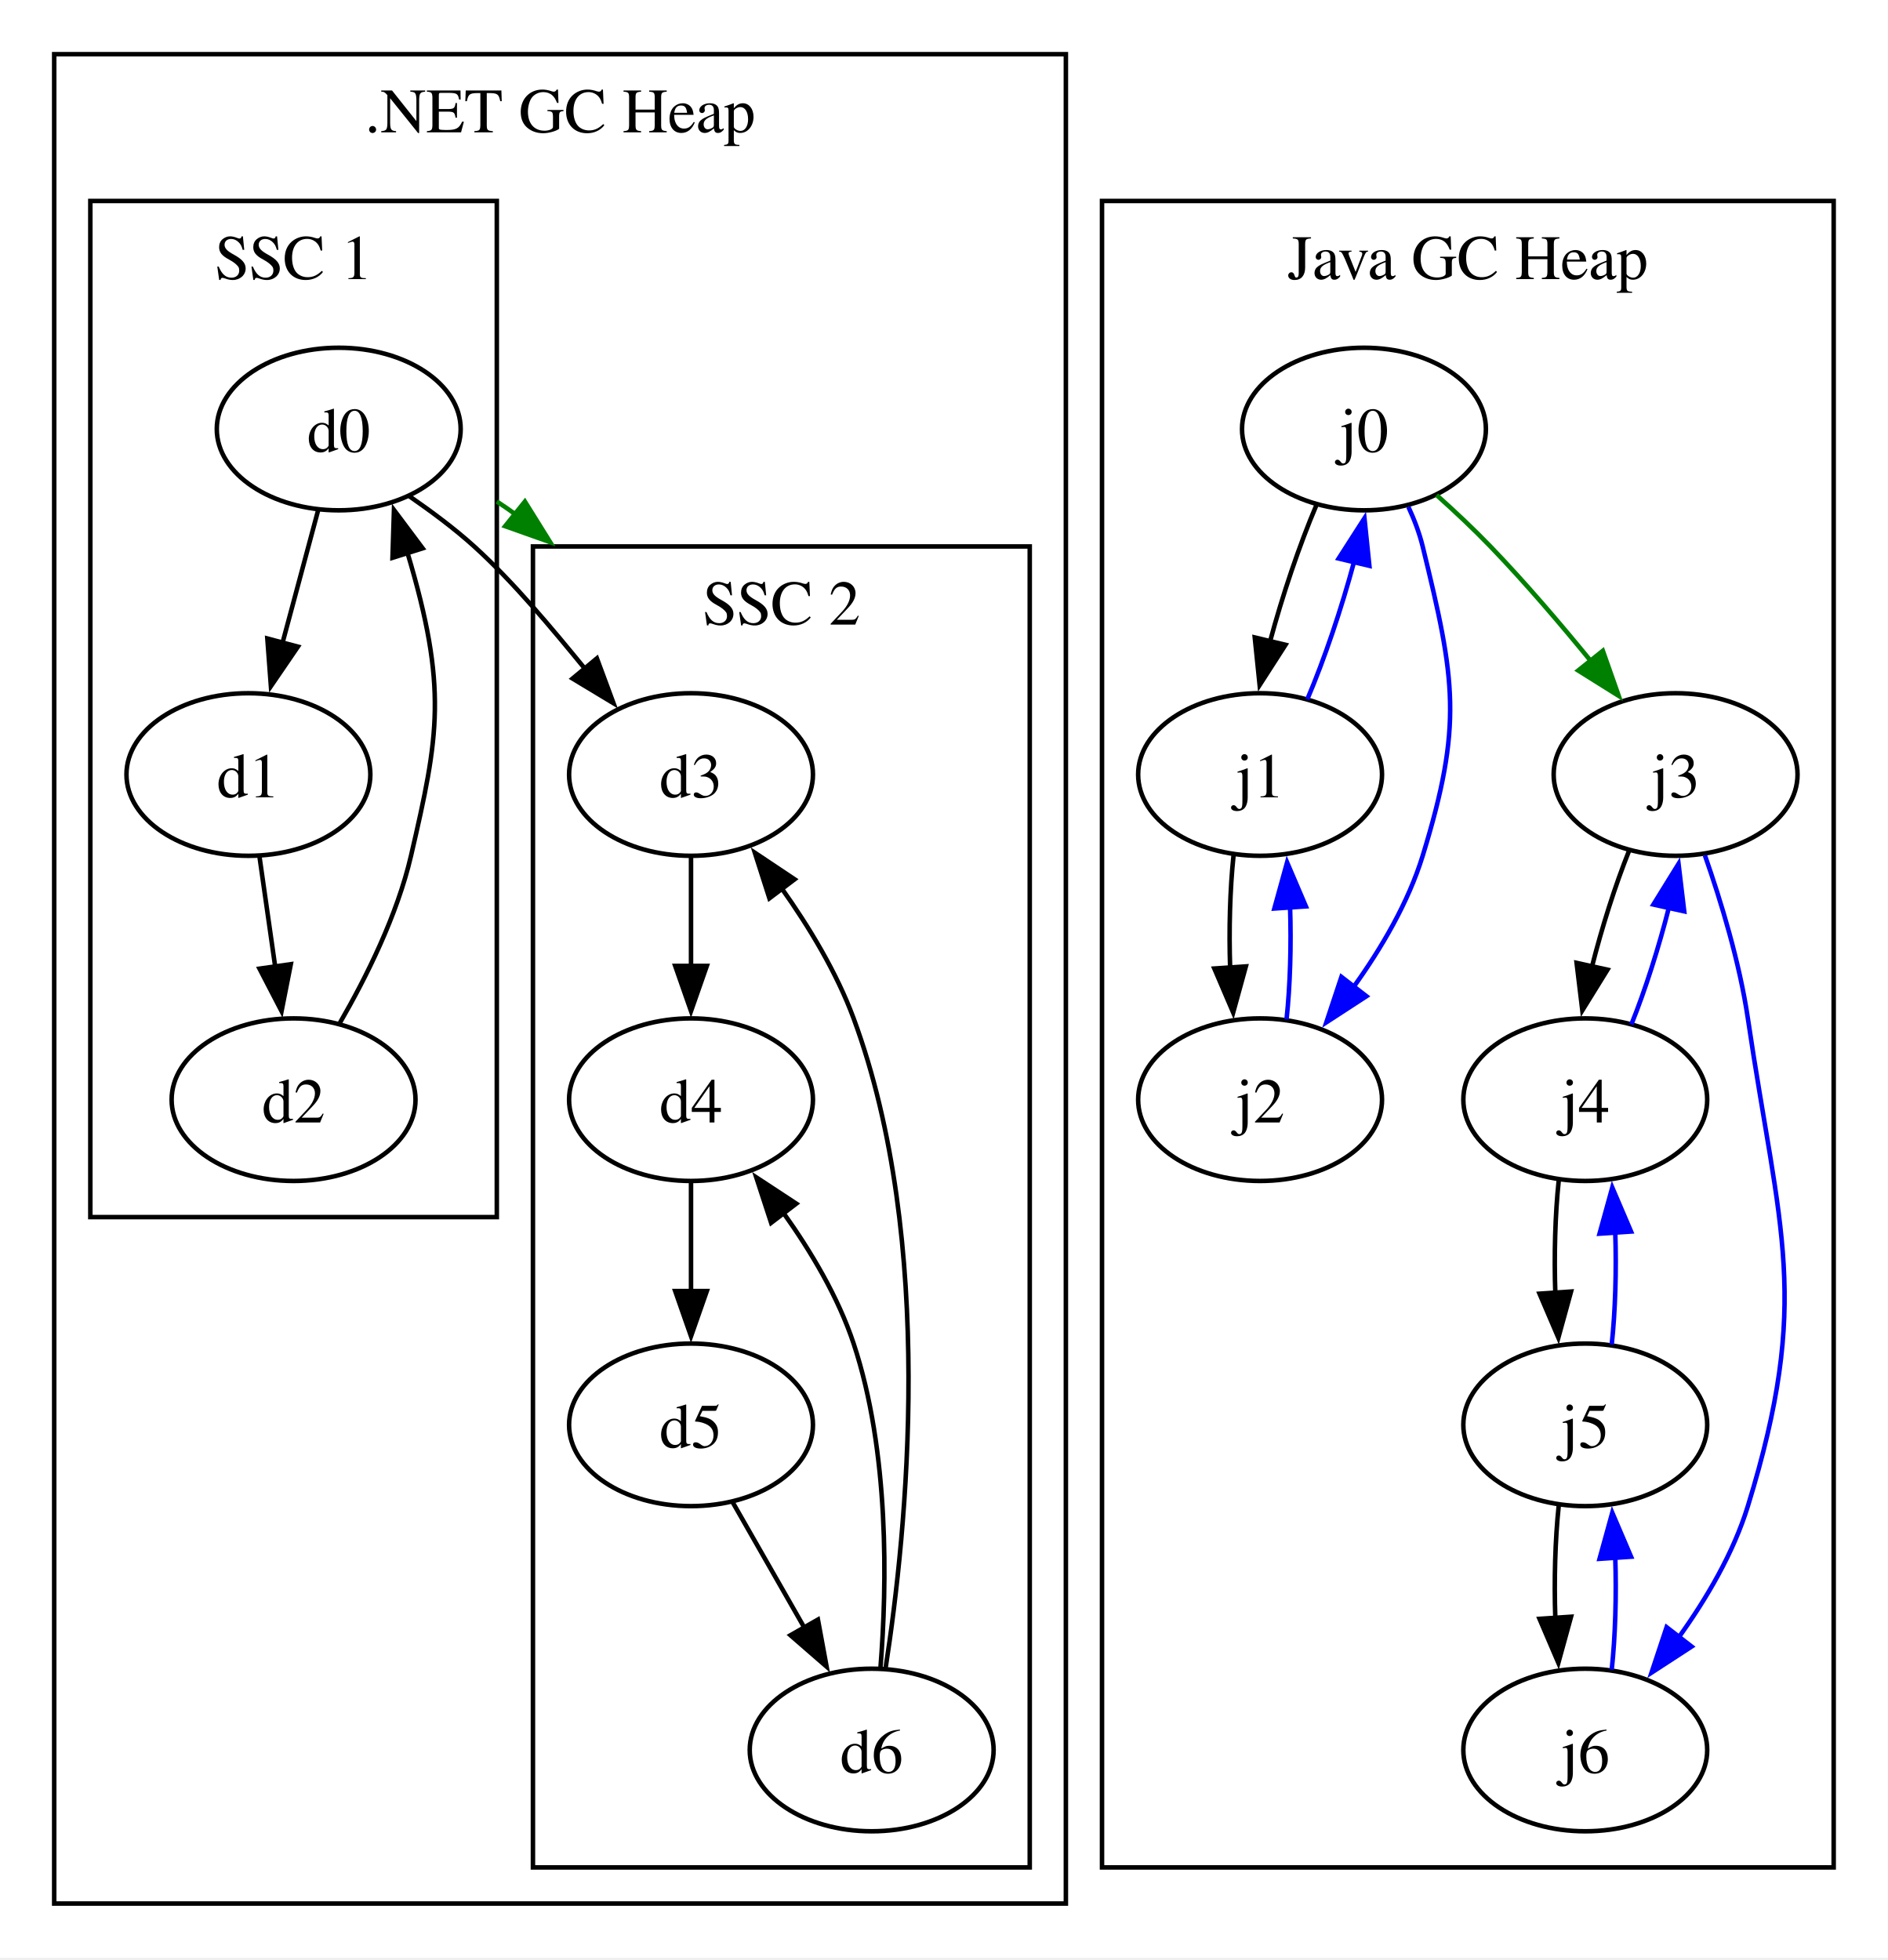
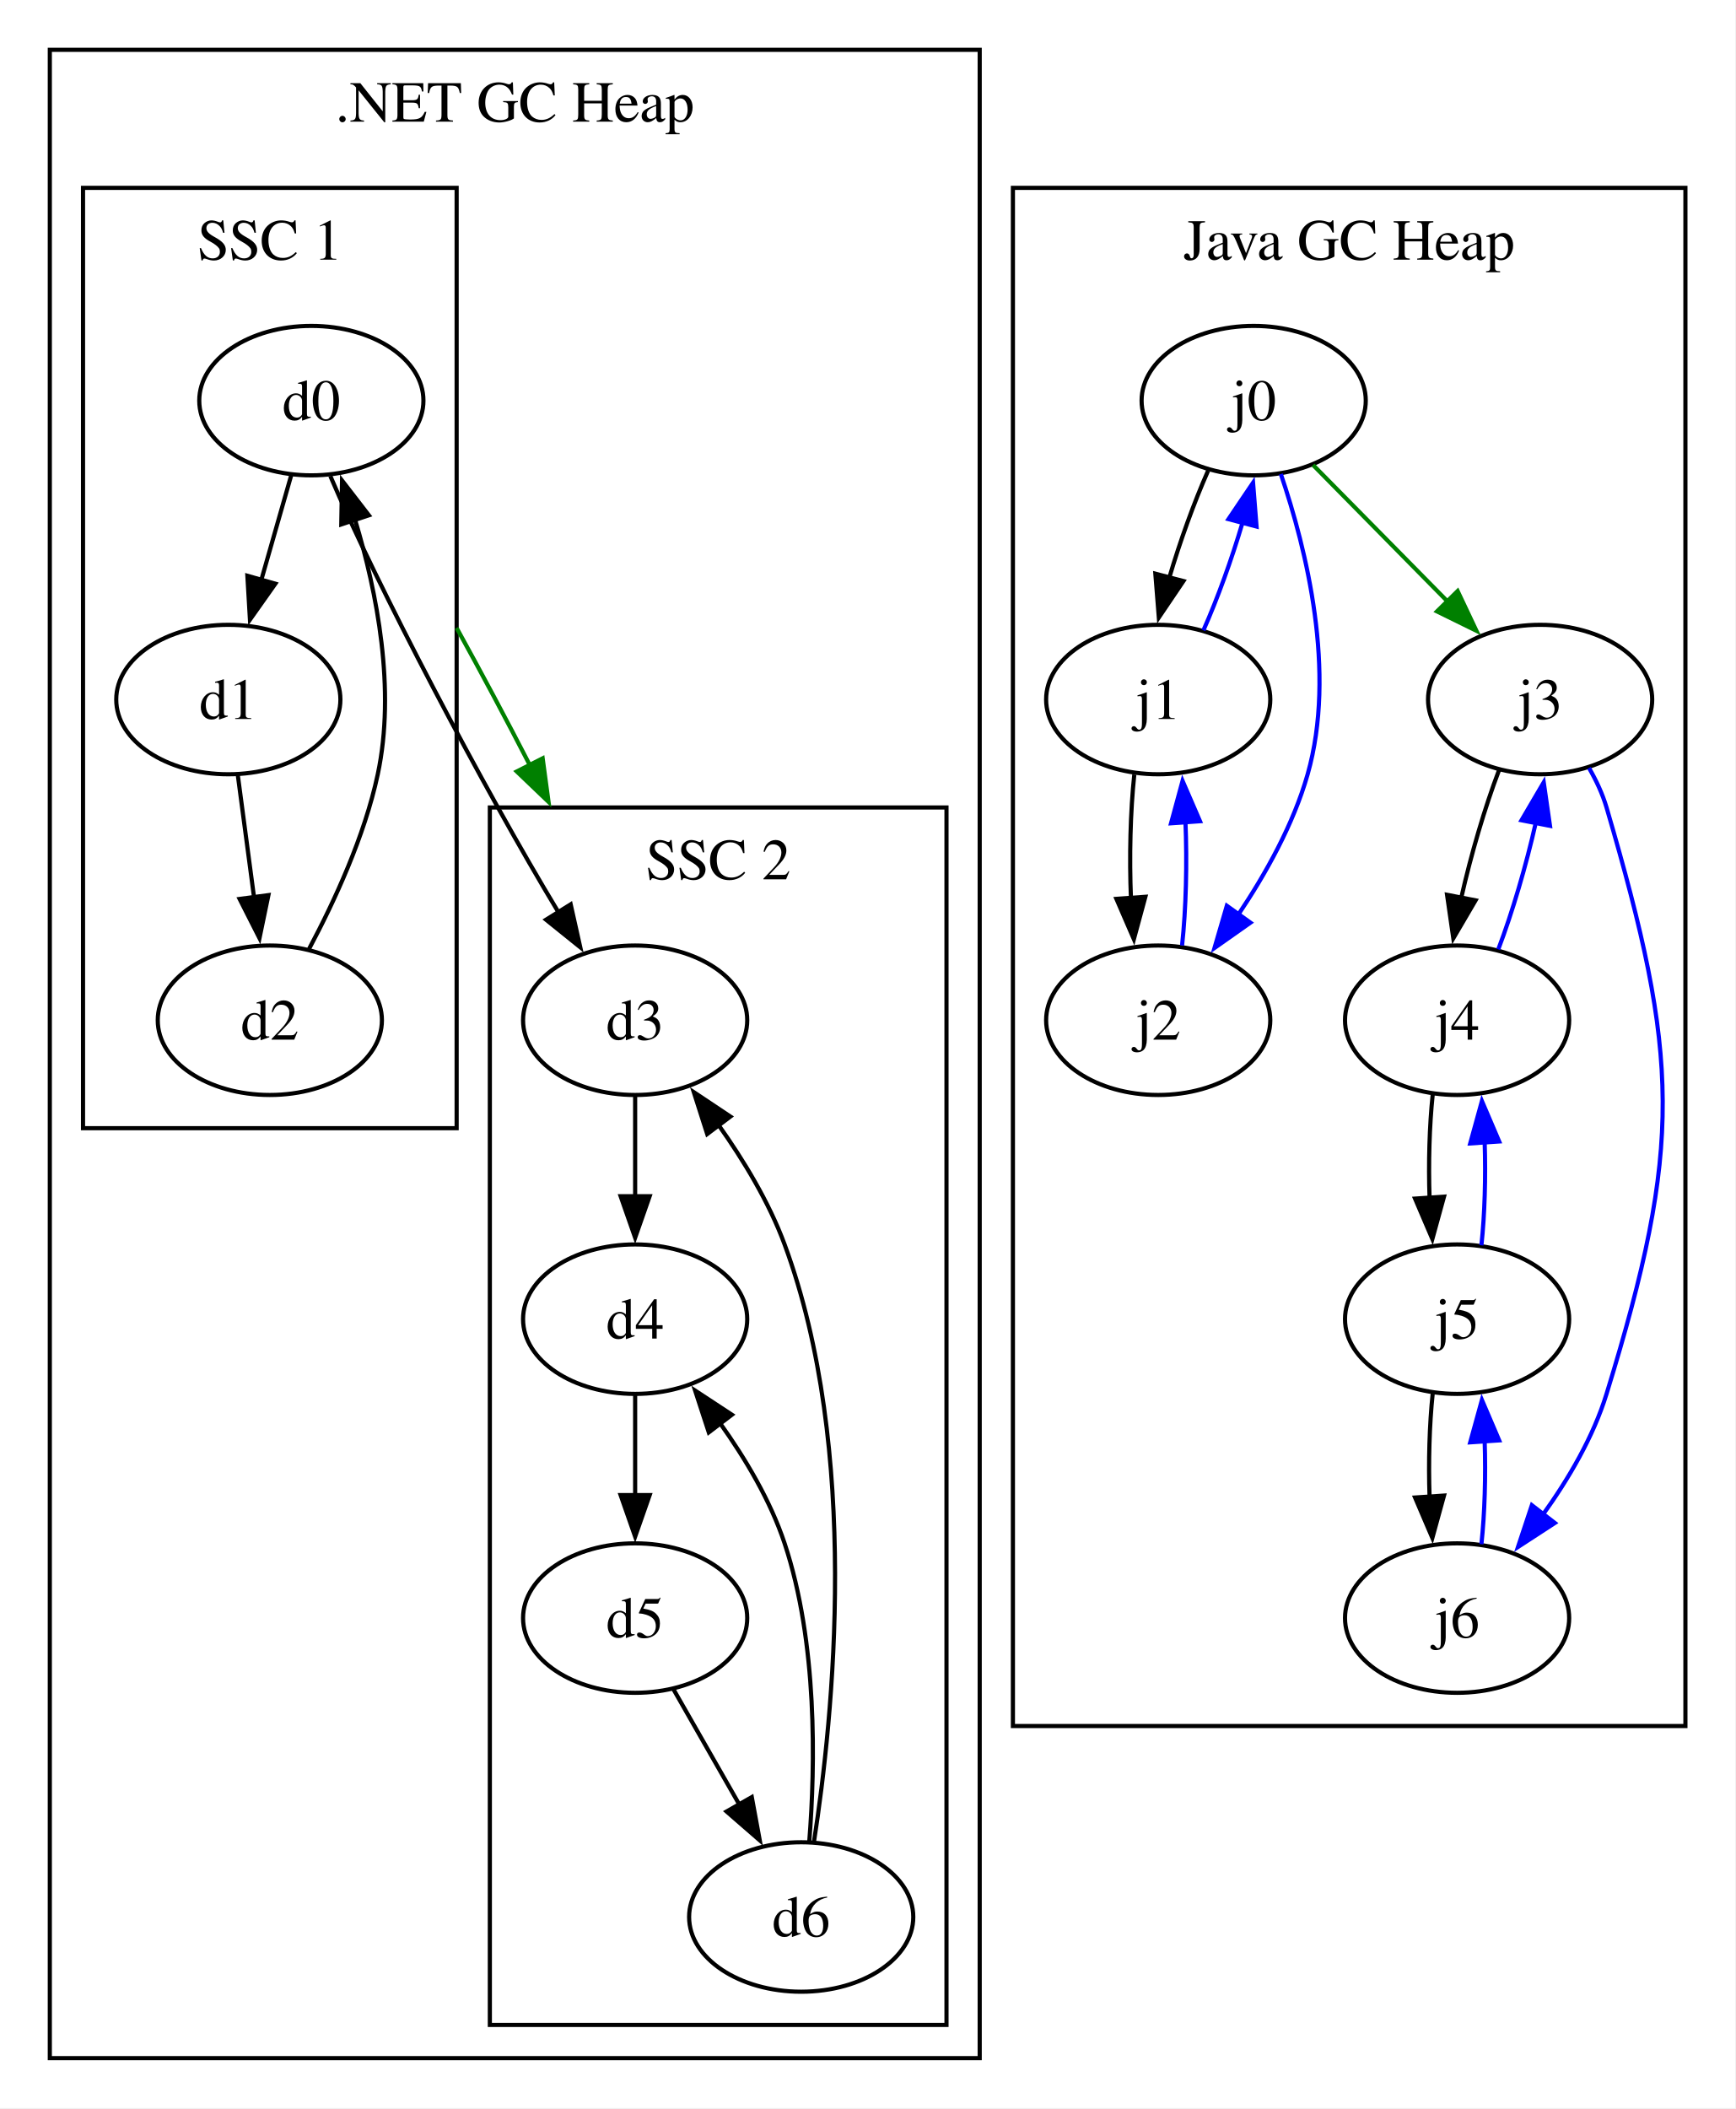
- <svg xmlns="http://www.w3.org/2000/svg" width="418pt" height="434pt" viewBox="0.00 0.00 418.00 434.00">
-   <g id="graph0" class="graph" transform="scale(1 1) rotate(0) translate(4 429.5)">
-     <polygon fill="white" stroke="none" points="-4,4 -4,-429.5 414,-429.5 414,4 -4,4" />
+ <svg xmlns="http://www.w3.org/2000/svg" width="418pt" height="508pt" viewBox="0.00 0.00 418.00 508.00">
+   <g id="graph0" class="graph" transform="scale(1 1) rotate(0) translate(4 503.75)">
+     <polygon fill="white" stroke="none" points="-4,4 -4,-503.75 414,-503.75 414,4 -4,4" />
    <g id="clust1" class="cluster">
-       <polygon fill="none" stroke="black" points="8,-8 8,-417.5 232,-417.5 232,-8 8,-8" />
-       <text xml:space="preserve" text-anchor="middle" x="120" y="-400.2" font-family="Times,serif" font-size="14.00">.NET GC Heap</text>
+       <polygon fill="none" stroke="black" points="8,-8 8,-491.75 232,-491.75 232,-8 8,-8" />
+       <text xml:space="preserve" text-anchor="middle" x="120" y="-474.45" font-family="Times,serif" font-size="14.00">.NET GC Heap</text>
    </g>
    <g id="clust2" class="cluster">
-       <polygon fill="none" stroke="black" points="16,-160 16,-385 106,-385 106,-160 16,-160" />
-       <text xml:space="preserve" text-anchor="middle" x="61" y="-367.7" font-family="Times,serif" font-size="14.00">SSC 1</text>
+       <polygon fill="none" stroke="black" points="16,-232 16,-458.5 106,-458.5 106,-232 16,-232" />
+       <text xml:space="preserve" text-anchor="middle" x="61" y="-441.2" font-family="Times,serif" font-size="14.00">SSC 1</text>
    </g>
    <g id="clust3" class="cluster">
-       <polygon fill="none" stroke="black" points="114,-16 114,-308.5 224,-308.5 224,-16 114,-16" />
-       <text xml:space="preserve" text-anchor="middle" x="169" y="-291.2" font-family="Times,serif" font-size="14.00">SSC 2</text>
+       <polygon fill="none" stroke="black" points="114,-16 114,-309.25 224,-309.25 224,-16 114,-16" />
+       <text xml:space="preserve" text-anchor="middle" x="169" y="-291.95" font-family="Times,serif" font-size="14.00">SSC 2</text>
    </g>
    <g id="clust4" class="cluster">
-       <polygon fill="none" stroke="black" points="240,-16 240,-385 402,-385 402,-16 240,-16" />
-       <text xml:space="preserve" text-anchor="middle" x="321" y="-367.7" font-family="Times,serif" font-size="14.00">Java GC Heap</text>
+       <polygon fill="none" stroke="black" points="240,-88 240,-458.5 402,-458.5 402,-88 240,-88" />
+       <text xml:space="preserve" text-anchor="middle" x="321" y="-441.2" font-family="Times,serif" font-size="14.00">Java GC Heap</text>
    </g>
    <g id="node1" class="node">
-       <ellipse fill="none" stroke="black" cx="71" cy="-334.5" rx="27" ry="18" />
-       <text xml:space="preserve" text-anchor="middle" x="71" y="-329.45" font-family="Times,serif" font-size="14.00">d0</text>
+       <ellipse fill="none" stroke="black" cx="71" cy="-407.25" rx="27" ry="18" />
+       <text xml:space="preserve" text-anchor="middle" x="71" y="-402.57" font-family="Times,serif" font-size="14.00">d0</text>
    </g>
    <g id="node2" class="node">
-       <ellipse fill="none" stroke="black" cx="51" cy="-258" rx="27" ry="18" />
-       <text xml:space="preserve" text-anchor="middle" x="51" y="-252.95" font-family="Times,serif" font-size="14.00">d1</text>
+       <ellipse fill="none" stroke="black" cx="51" cy="-335.25" rx="27" ry="18" />
+       <text xml:space="preserve" text-anchor="middle" x="51" y="-330.57" font-family="Times,serif" font-size="14.00">d1</text>
    </g>
    <g id="edge1" class="edge">
-       <path fill="none" stroke="black" d="M66.46,-316.59C64.13,-307.89 61.22,-297.06 58.55,-287.14" />
-       <polygon fill="black" stroke="black" points="61.96,-286.31 55.98,-277.56 55.19,-288.12 61.96,-286.31" />
+       <path fill="none" stroke="black" d="M66.16,-389.3C64,-381.74 61.39,-372.62 58.96,-364.1" />
+       <polygon fill="black" stroke="black" points="62.33,-363.15 56.21,-354.49 55.59,-365.07 62.33,-363.15" />
    </g>
    <g id="node4" class="node">
      <ellipse fill="none" stroke="black" cx="149" cy="-258" rx="27" ry="18" />
-       <text xml:space="preserve" text-anchor="middle" x="149" y="-252.95" font-family="Times,serif" font-size="14.00">d3</text>
+       <text xml:space="preserve" text-anchor="middle" x="149" y="-253.32" font-family="Times,serif" font-size="14.00">d3</text>
    </g>
    <g id="edge9" class="edge">
-       <path fill="none" stroke="black" d="M86.64,-319.62C91.47,-316.27 96.59,-312.5 101,-308.5 109.78,-300.53 118.12,-290.44 125.49,-281.45" />
-       <polygon fill="black" stroke="black" points="128.16,-283.72 131.84,-273.78 122.77,-279.25 128.16,-283.72" />
+       <path fill="none" stroke="black" d="M75.58,-389.07C86.59,-363.15 112.45,-313.89 130.54,-283.99" />
+       <polygon fill="black" stroke="black" points="133.47,-285.92 135.78,-275.58 127.53,-282.22 133.47,-285.92" />
    </g>
    <g id="edge10" class="edge">
-       <path fill="none" stroke="green" d="M106,-318.46C107.45,-317.51 108.89,-316.52 110.3,-315.5" />
-       <polygon fill="green" stroke="green" points="112.22,-318.44 117.82,-309.45 107.84,-312.99 112.22,-318.44" />
+       <path fill="none" stroke="green" d="M106,-352.5C111.99,-341.66 118.1,-330.2 123.78,-319.16" />
+       <polygon fill="green" stroke="green" points="126.72,-321.09 128.14,-310.59 120.48,-317.92 126.72,-321.09" />
    </g>
    <g id="node3" class="node">
-       <ellipse fill="none" stroke="black" cx="61" cy="-186" rx="27" ry="18" />
-       <text xml:space="preserve" text-anchor="middle" x="61" y="-180.95" font-family="Times,serif" font-size="14.00">d2</text>
+       <ellipse fill="none" stroke="black" cx="61" cy="-258" rx="27" ry="18" />
+       <text xml:space="preserve" text-anchor="middle" x="61" y="-253.32" font-family="Times,serif" font-size="14.00">d2</text>
    </g>
    <g id="edge2" class="edge">
-       <path fill="none" stroke="black" d="M53.47,-239.7C54.53,-232.32 55.78,-223.52 56.96,-215.25" />
-       <polygon fill="black" stroke="black" points="60.39,-216 58.34,-205.6 53.46,-215.01 60.39,-216" />
+       <path fill="none" stroke="black" d="M53.27,-317.17C54.44,-308.39 55.89,-297.44 57.22,-287.42" />
+       <polygon fill="black" stroke="black" points="60.66,-288.14 58.51,-277.77 53.72,-287.22 60.66,-288.14" />
    </g>
    <g id="edge3" class="edge">
-       <path fill="none" stroke="black" d="M71.24,-202.98C77.12,-213.14 83.94,-226.82 87,-240 93.18,-266.64 95.16,-277.12 86.23,-307.07" />
-       <polygon fill="black" stroke="black" points="82.9,-305.99 83.23,-316.58 89.58,-308.09 82.9,-305.99" />
+       <path fill="none" stroke="black" d="M70.45,-275.19C76.51,-286.54 83.82,-302.3 87,-317.25 91.35,-337.68 86.86,-360.92 81.54,-378.53" />
+       <polygon fill="black" stroke="black" points="78.21,-377.43 78.39,-388.02 84.86,-379.63 78.21,-377.43" />
    </g>
    <g id="node5" class="node">
      <ellipse fill="none" stroke="black" cx="149" cy="-186" rx="27" ry="18" />
-       <text xml:space="preserve" text-anchor="middle" x="149" y="-180.95" font-family="Times,serif" font-size="14.00">d4</text>
+       <text xml:space="preserve" text-anchor="middle" x="149" y="-181.32" font-family="Times,serif" font-size="14.00">d4</text>
    </g>
    <g id="edge4" class="edge">
      <path fill="none" stroke="black" d="M149,-239.7C149,-232.41 149,-223.73 149,-215.54" />
      <polygon fill="black" stroke="black" points="152.5,-215.62 149,-205.62 145.5,-215.62 152.5,-215.62" />
    </g>
    <g id="node6" class="node">
      <ellipse fill="none" stroke="black" cx="149" cy="-114" rx="27" ry="18" />
-       <text xml:space="preserve" text-anchor="middle" x="149" y="-108.95" font-family="Times,serif" font-size="14.00">d5</text>
+       <text xml:space="preserve" text-anchor="middle" x="149" y="-109.33" font-family="Times,serif" font-size="14.00">d5</text>
    </g>
    <g id="edge5" class="edge">
      <path fill="none" stroke="black" d="M149,-167.7C149,-160.41 149,-151.73 149,-143.54" />
      <polygon fill="black" stroke="black" points="152.5,-143.62 149,-133.62 145.5,-143.62 152.5,-143.62" />
    </g>
    <g id="node7" class="node">
      <ellipse fill="none" stroke="black" cx="189" cy="-42" rx="27" ry="18" />
-       <text xml:space="preserve" text-anchor="middle" x="189" y="-36.95" font-family="Times,serif" font-size="14.00">d6</text>
+       <text xml:space="preserve" text-anchor="middle" x="189" y="-37.33" font-family="Times,serif" font-size="14.00">d6</text>
    </g>
    <g id="edge6" class="edge">
      <path fill="none" stroke="black" d="M158.28,-96.76C162.97,-88.55 168.79,-78.37 174.09,-69.09" />
      <polygon fill="black" stroke="black" points="177.1,-70.88 179.02,-60.46 171.02,-67.41 177.1,-70.88" />
    </g>
    <g id="edge7" class="edge">
      <path fill="none" stroke="black" d="M192.08,-60.12C196.76,-90.3 203.3,-154.43 185,-204 181.25,-214.16 175.14,-224.26 169.02,-232.87" />
      <polygon fill="black" stroke="black" points="166.36,-230.59 163.13,-240.68 171.94,-234.8 166.36,-230.59" />
    </g>
    <g id="edge8" class="edge">
      <path fill="none" stroke="black" d="M190.95,-60.23C192.4,-78.54 192.95,-108.07 185,-132 181.59,-142.28 175.56,-152.4 169.41,-161.01" />
      <polygon fill="black" stroke="black" points="166.74,-158.73 163.45,-168.8 172.31,-162.98 166.74,-158.73" />
    </g>
    <g id="node8" class="node">
-       <ellipse fill="none" stroke="black" cx="298" cy="-334.5" rx="27" ry="18" />
-       <text xml:space="preserve" text-anchor="middle" x="298" y="-329.45" font-family="Times,serif" font-size="14.00">j0</text>
+       <ellipse fill="none" stroke="black" cx="298" cy="-407.25" rx="27" ry="18" />
+       <text xml:space="preserve" text-anchor="middle" x="298" y="-402.57" font-family="Times,serif" font-size="14.00">j0</text>
    </g>
    <g id="node9" class="node">
-       <ellipse fill="none" stroke="black" cx="275" cy="-258" rx="27" ry="18" />
-       <text xml:space="preserve" text-anchor="middle" x="275" y="-252.95" font-family="Times,serif" font-size="14.00">j1</text>
+       <ellipse fill="none" stroke="black" cx="275" cy="-335.25" rx="27" ry="18" />
+       <text xml:space="preserve" text-anchor="middle" x="275" y="-330.57" font-family="Times,serif" font-size="14.00">j1</text>
    </g>
    <g id="edge11" class="edge">
-       <path fill="none" stroke="black" d="M287.49,-317.7C283.73,-308.89 279.94,-297.64 277.18,-287.36" />
-       <polygon fill="black" stroke="black" points="280.63,-286.72 274.9,-277.81 273.82,-288.35 280.63,-286.72" />
+       <path fill="none" stroke="black" d="M287.02,-390.37C283.63,-382.74 280.26,-373.36 277.66,-364.57" />
+       <polygon fill="black" stroke="black" points="281.08,-363.79 275.15,-355.01 274.31,-365.57 281.08,-363.79" />
    </g>
    <g id="node10" class="node">
-       <ellipse fill="none" stroke="black" cx="275" cy="-186" rx="27" ry="18" />
-       <text xml:space="preserve" text-anchor="middle" x="275" y="-180.95" font-family="Times,serif" font-size="14.00">j2</text>
+       <ellipse fill="none" stroke="black" cx="275" cy="-258" rx="27" ry="18" />
+       <text xml:space="preserve" text-anchor="middle" x="275" y="-253.32" font-family="Times,serif" font-size="14.00">j2</text>
    </g>
    <g id="edge18" class="edge">
-       <path fill="none" stroke="blue" d="M307.84,-317.26C309.15,-314.43 310.28,-311.45 311,-308.5 318.23,-278.93 319.95,-269.1 311,-240 307.82,-229.65 301.85,-219.51 295.67,-210.91" />
-       <polygon fill="blue" stroke="blue" points="298.55,-208.91 289.67,-203.13 293.01,-213.19 298.55,-208.91" />
+       <path fill="none" stroke="blue" d="M304.54,-389.57C310.69,-371.48 318,-341.88 311,-317.25 307.59,-305.24 300.92,-293.29 294.24,-283.36" />
+       <polygon fill="blue" stroke="blue" points="297.22,-281.51 288.56,-275.41 291.53,-285.58 297.22,-281.51" />
    </g>
    <g id="node11" class="node">
-       <ellipse fill="none" stroke="black" cx="367" cy="-258" rx="27" ry="18" />
-       <text xml:space="preserve" text-anchor="middle" x="367" y="-252.95" font-family="Times,serif" font-size="14.00">j3</text>
+       <ellipse fill="none" stroke="black" cx="367" cy="-335.25" rx="27" ry="18" />
+       <text xml:space="preserve" text-anchor="middle" x="367" y="-330.57" font-family="Times,serif" font-size="14.00">j3</text>
    </g>
    <g id="edge23" class="edge">
-       <path fill="none" stroke="green" d="M314.08,-319.88C318.09,-316.3 322.29,-312.35 326,-308.5 333.65,-300.56 341.5,-291.37 348.26,-283.09" />
-       <polygon fill="green" stroke="green" points="350.89,-285.4 354.41,-275.41 345.43,-281.03 350.89,-285.4" />
+       <path fill="none" stroke="green" d="M312.3,-391.75C321.64,-382.27 334.04,-369.69 344.67,-358.91" />
+       <polygon fill="green" stroke="green" points="347.13,-361.39 351.66,-351.81 342.15,-356.48 347.13,-361.39" />
    </g>
    <g id="edge17" class="edge">
-       <path fill="none" stroke="blue" d="M285.46,-274.66C289.23,-283.5 293.04,-294.81 295.82,-305.15" />
-       <polygon fill="blue" stroke="blue" points="292.39,-305.83 298.11,-314.75 299.2,-304.21 292.39,-305.83" />
+       <path fill="none" stroke="blue" d="M285.89,-351.92C289.29,-359.56 292.69,-369 295.31,-377.85" />
+       <polygon fill="blue" stroke="blue" points="291.92,-378.7 297.85,-387.48 298.69,-376.92 291.92,-378.7" />
    </g>
    <g id="edge12" class="edge">
-       <path fill="none" stroke="black" d="M269.12,-240.05C268.33,-232.57 268.08,-223.58 268.37,-215.14" />
-       <polygon fill="black" stroke="black" points="271.85,-215.51 269.04,-205.3 264.87,-215.04 271.85,-215.51" />
+       <path fill="none" stroke="black" d="M269.24,-317.17C268.29,-308.32 268.02,-297.28 268.44,-287.21" />
+       <polygon fill="black" stroke="black" points="271.91,-287.74 269.14,-277.52 264.93,-287.24 271.91,-287.74" />
    </g>
    <g id="edge16" class="edge">
-       <path fill="none" stroke="blue" d="M280.86,-203.79C281.66,-211.25 281.92,-220.24 281.64,-228.69" />
-       <polygon fill="blue" stroke="blue" points="278.16,-228.33 280.98,-238.54 285.14,-228.8 278.16,-228.33" />
+       <path fill="none" stroke="blue" d="M280.75,-276.01C281.71,-284.85 281.98,-295.89 281.56,-305.97" />
+       <polygon fill="blue" stroke="blue" points="278.09,-305.44 280.87,-315.66 285.07,-305.94 278.09,-305.44" />
    </g>
    <g id="node12" class="node">
-       <ellipse fill="none" stroke="black" cx="347" cy="-186" rx="27" ry="18" />
-       <text xml:space="preserve" text-anchor="middle" x="347" y="-180.95" font-family="Times,serif" font-size="14.00">j4</text>
+       <ellipse fill="none" stroke="black" cx="347" cy="-258" rx="27" ry="18" />
+       <text xml:space="preserve" text-anchor="middle" x="347" y="-253.32" font-family="Times,serif" font-size="14.00">j4</text>
    </g>
    <g id="edge13" class="edge">
-       <path fill="none" stroke="black" d="M356.7,-241.12C353.64,-233.49 350.67,-224.11 348.45,-215.32" />
-       <polygon fill="black" stroke="black" points="351.92,-214.78 346.35,-205.77 345.08,-216.29 351.92,-214.78" />
+       <path fill="none" stroke="black" d="M357.12,-318.29C353.7,-309.33 350.34,-297.87 347.99,-287.43" />
+       <polygon fill="black" stroke="black" points="351.45,-286.88 346.09,-277.73 344.58,-288.22 351.45,-286.88" />
    </g>
    <g id="node14" class="node">
-       <ellipse fill="none" stroke="black" cx="347" cy="-42" rx="27" ry="18" />
-       <text xml:space="preserve" text-anchor="middle" x="347" y="-36.95" font-family="Times,serif" font-size="14.00">j6</text>
+       <ellipse fill="none" stroke="black" cx="347" cy="-114" rx="27" ry="18" />
+       <text xml:space="preserve" text-anchor="middle" x="347" y="-109.33" font-family="Times,serif" font-size="14.00">j6</text>
    </g>
    <g id="edge22" class="edge">
-       <path fill="none" stroke="blue" d="M373.49,-240.1C377.08,-229.84 381.17,-216.36 383,-204 390.01,-156.51 397.11,-141.88 383,-96 379.82,-85.65 373.85,-75.51 367.67,-66.91" />
-       <polygon fill="blue" stroke="blue" points="370.55,-64.91 361.67,-59.13 365.01,-69.19 370.55,-64.91" />
+       <path fill="none" stroke="blue" d="M378.78,-318.77C380.52,-315.76 382.04,-312.51 383,-309.25 400.63,-249 401.45,-228 383,-168 379.82,-157.65 373.85,-147.51 367.67,-138.91" />
+       <polygon fill="blue" stroke="blue" points="370.55,-136.91 361.67,-131.13 365.01,-141.19 370.55,-136.91" />
    </g>
    <g id="edge21" class="edge">
-       <path fill="none" stroke="blue" d="M357.21,-202.67C360.29,-210.31 363.29,-219.75 365.53,-228.6" />
-       <polygon fill="blue" stroke="blue" points="362.08,-229.21 367.65,-238.22 368.91,-227.7 362.08,-229.21" />
+       <path fill="none" stroke="blue" d="M356.92,-275.07C360.32,-283.98 363.64,-295.32 365.98,-305.69" />
+       <polygon fill="blue" stroke="blue" points="362.51,-306.17 367.87,-315.31 369.38,-304.82 362.51,-306.17" />
    </g>
    <g id="node13" class="node">
-       <ellipse fill="none" stroke="black" cx="347" cy="-114" rx="27" ry="18" />
-       <text xml:space="preserve" text-anchor="middle" x="347" y="-108.95" font-family="Times,serif" font-size="14.00">j5</text>
+       <ellipse fill="none" stroke="black" cx="347" cy="-186" rx="27" ry="18" />
+       <text xml:space="preserve" text-anchor="middle" x="347" y="-181.32" font-family="Times,serif" font-size="14.00">j5</text>
    </g>
    <g id="edge14" class="edge">
+       <path fill="none" stroke="black" d="M341.12,-240.05C340.33,-232.57 340.08,-223.58 340.37,-215.14" />
+       <polygon fill="black" stroke="black" points="343.85,-215.51 341.04,-205.3 336.87,-215.04 343.85,-215.51" />
+     </g>
+     <g id="edge20" class="edge">
+       <path fill="none" stroke="blue" d="M352.86,-203.79C353.66,-211.25 353.92,-220.24 353.64,-228.69" />
+       <polygon fill="blue" stroke="blue" points="350.16,-228.33 352.98,-238.54 357.14,-228.8 350.16,-228.33" />
+     </g>
+     <g id="edge15" class="edge">
      <path fill="none" stroke="black" d="M341.12,-168.05C340.33,-160.57 340.08,-151.58 340.37,-143.14" />
      <polygon fill="black" stroke="black" points="343.85,-143.51 341.04,-133.3 336.87,-143.04 343.85,-143.51" />
    </g>
-     <g id="edge20" class="edge">
+     <g id="edge19" class="edge">
      <path fill="none" stroke="blue" d="M352.86,-131.79C353.66,-139.25 353.92,-148.24 353.64,-156.69" />
      <polygon fill="blue" stroke="blue" points="350.16,-156.33 352.98,-166.54 357.14,-156.8 350.16,-156.33" />
    </g>
-     <g id="edge15" class="edge">
-       <path fill="none" stroke="black" d="M341.12,-96.05C340.33,-88.57 340.08,-79.58 340.37,-71.14" />
-       <polygon fill="black" stroke="black" points="343.85,-71.51 341.04,-61.3 336.87,-71.04 343.85,-71.51" />
-     </g>
-     <g id="edge19" class="edge">
-       <path fill="none" stroke="blue" d="M352.86,-59.79C353.66,-67.25 353.92,-76.24 353.64,-84.69" />
-       <polygon fill="blue" stroke="blue" points="350.16,-84.33 352.98,-94.54 357.14,-84.8 350.16,-84.33" />
-     </g>
  </g>
</svg>
